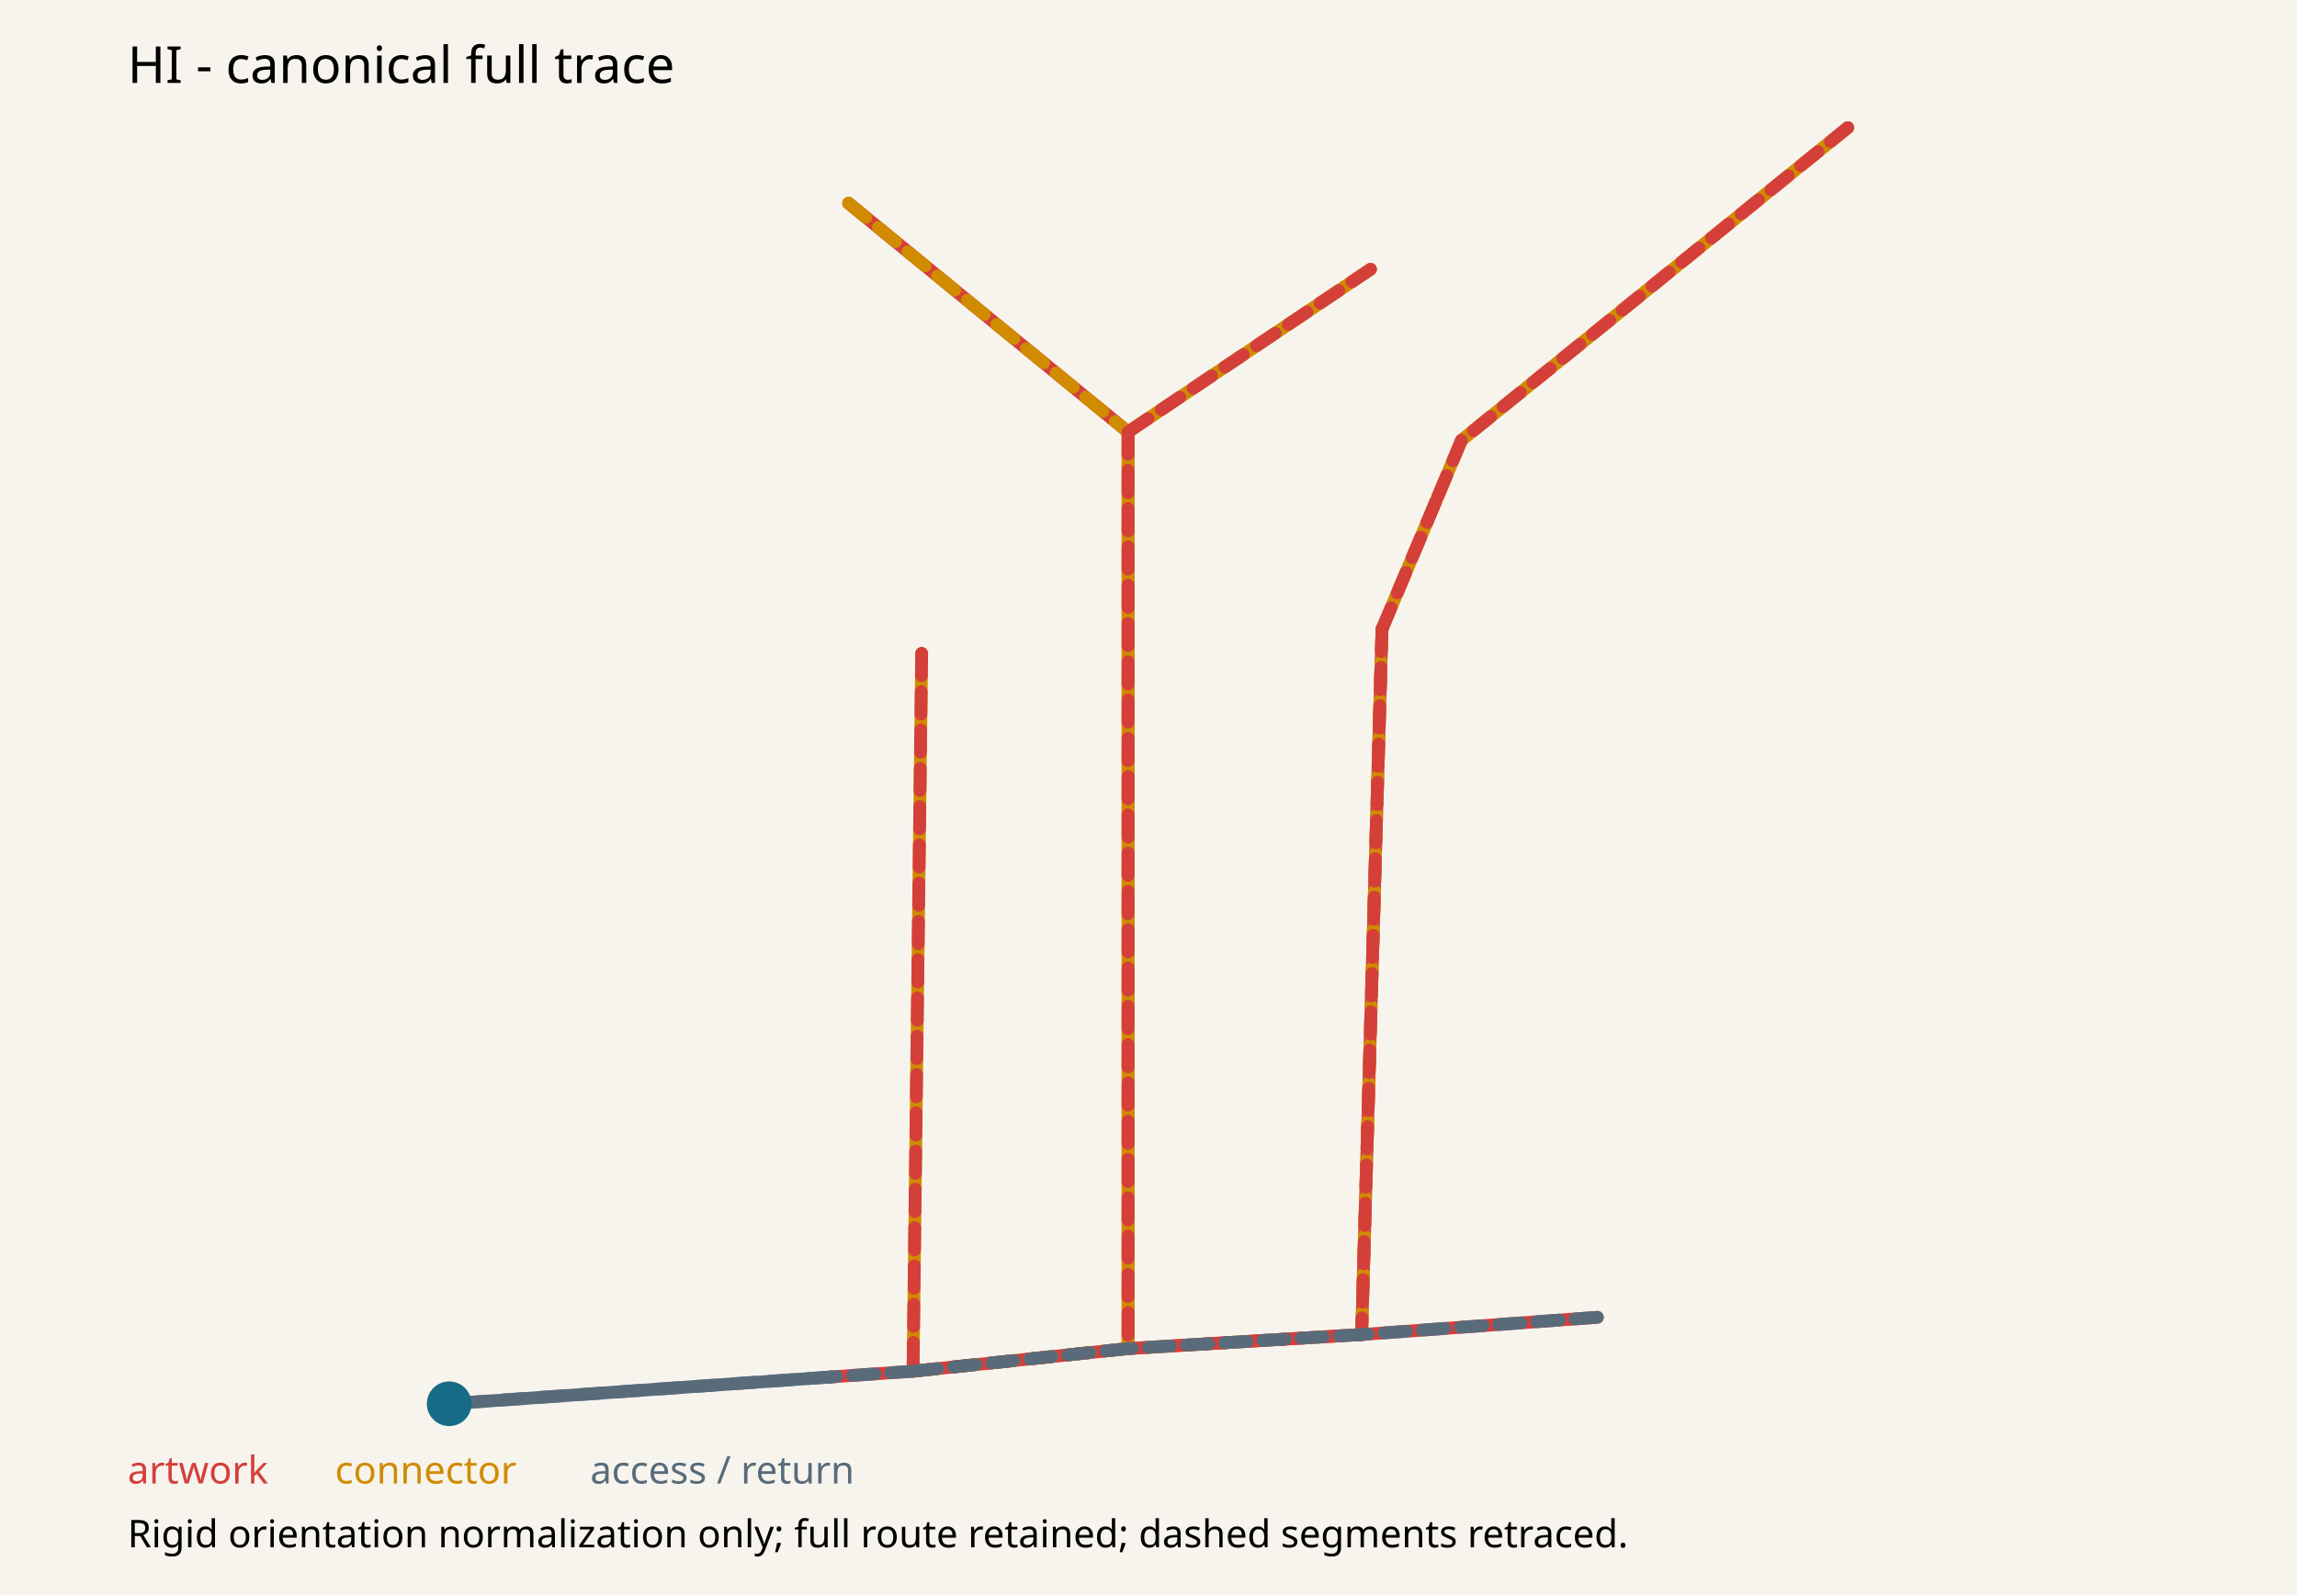
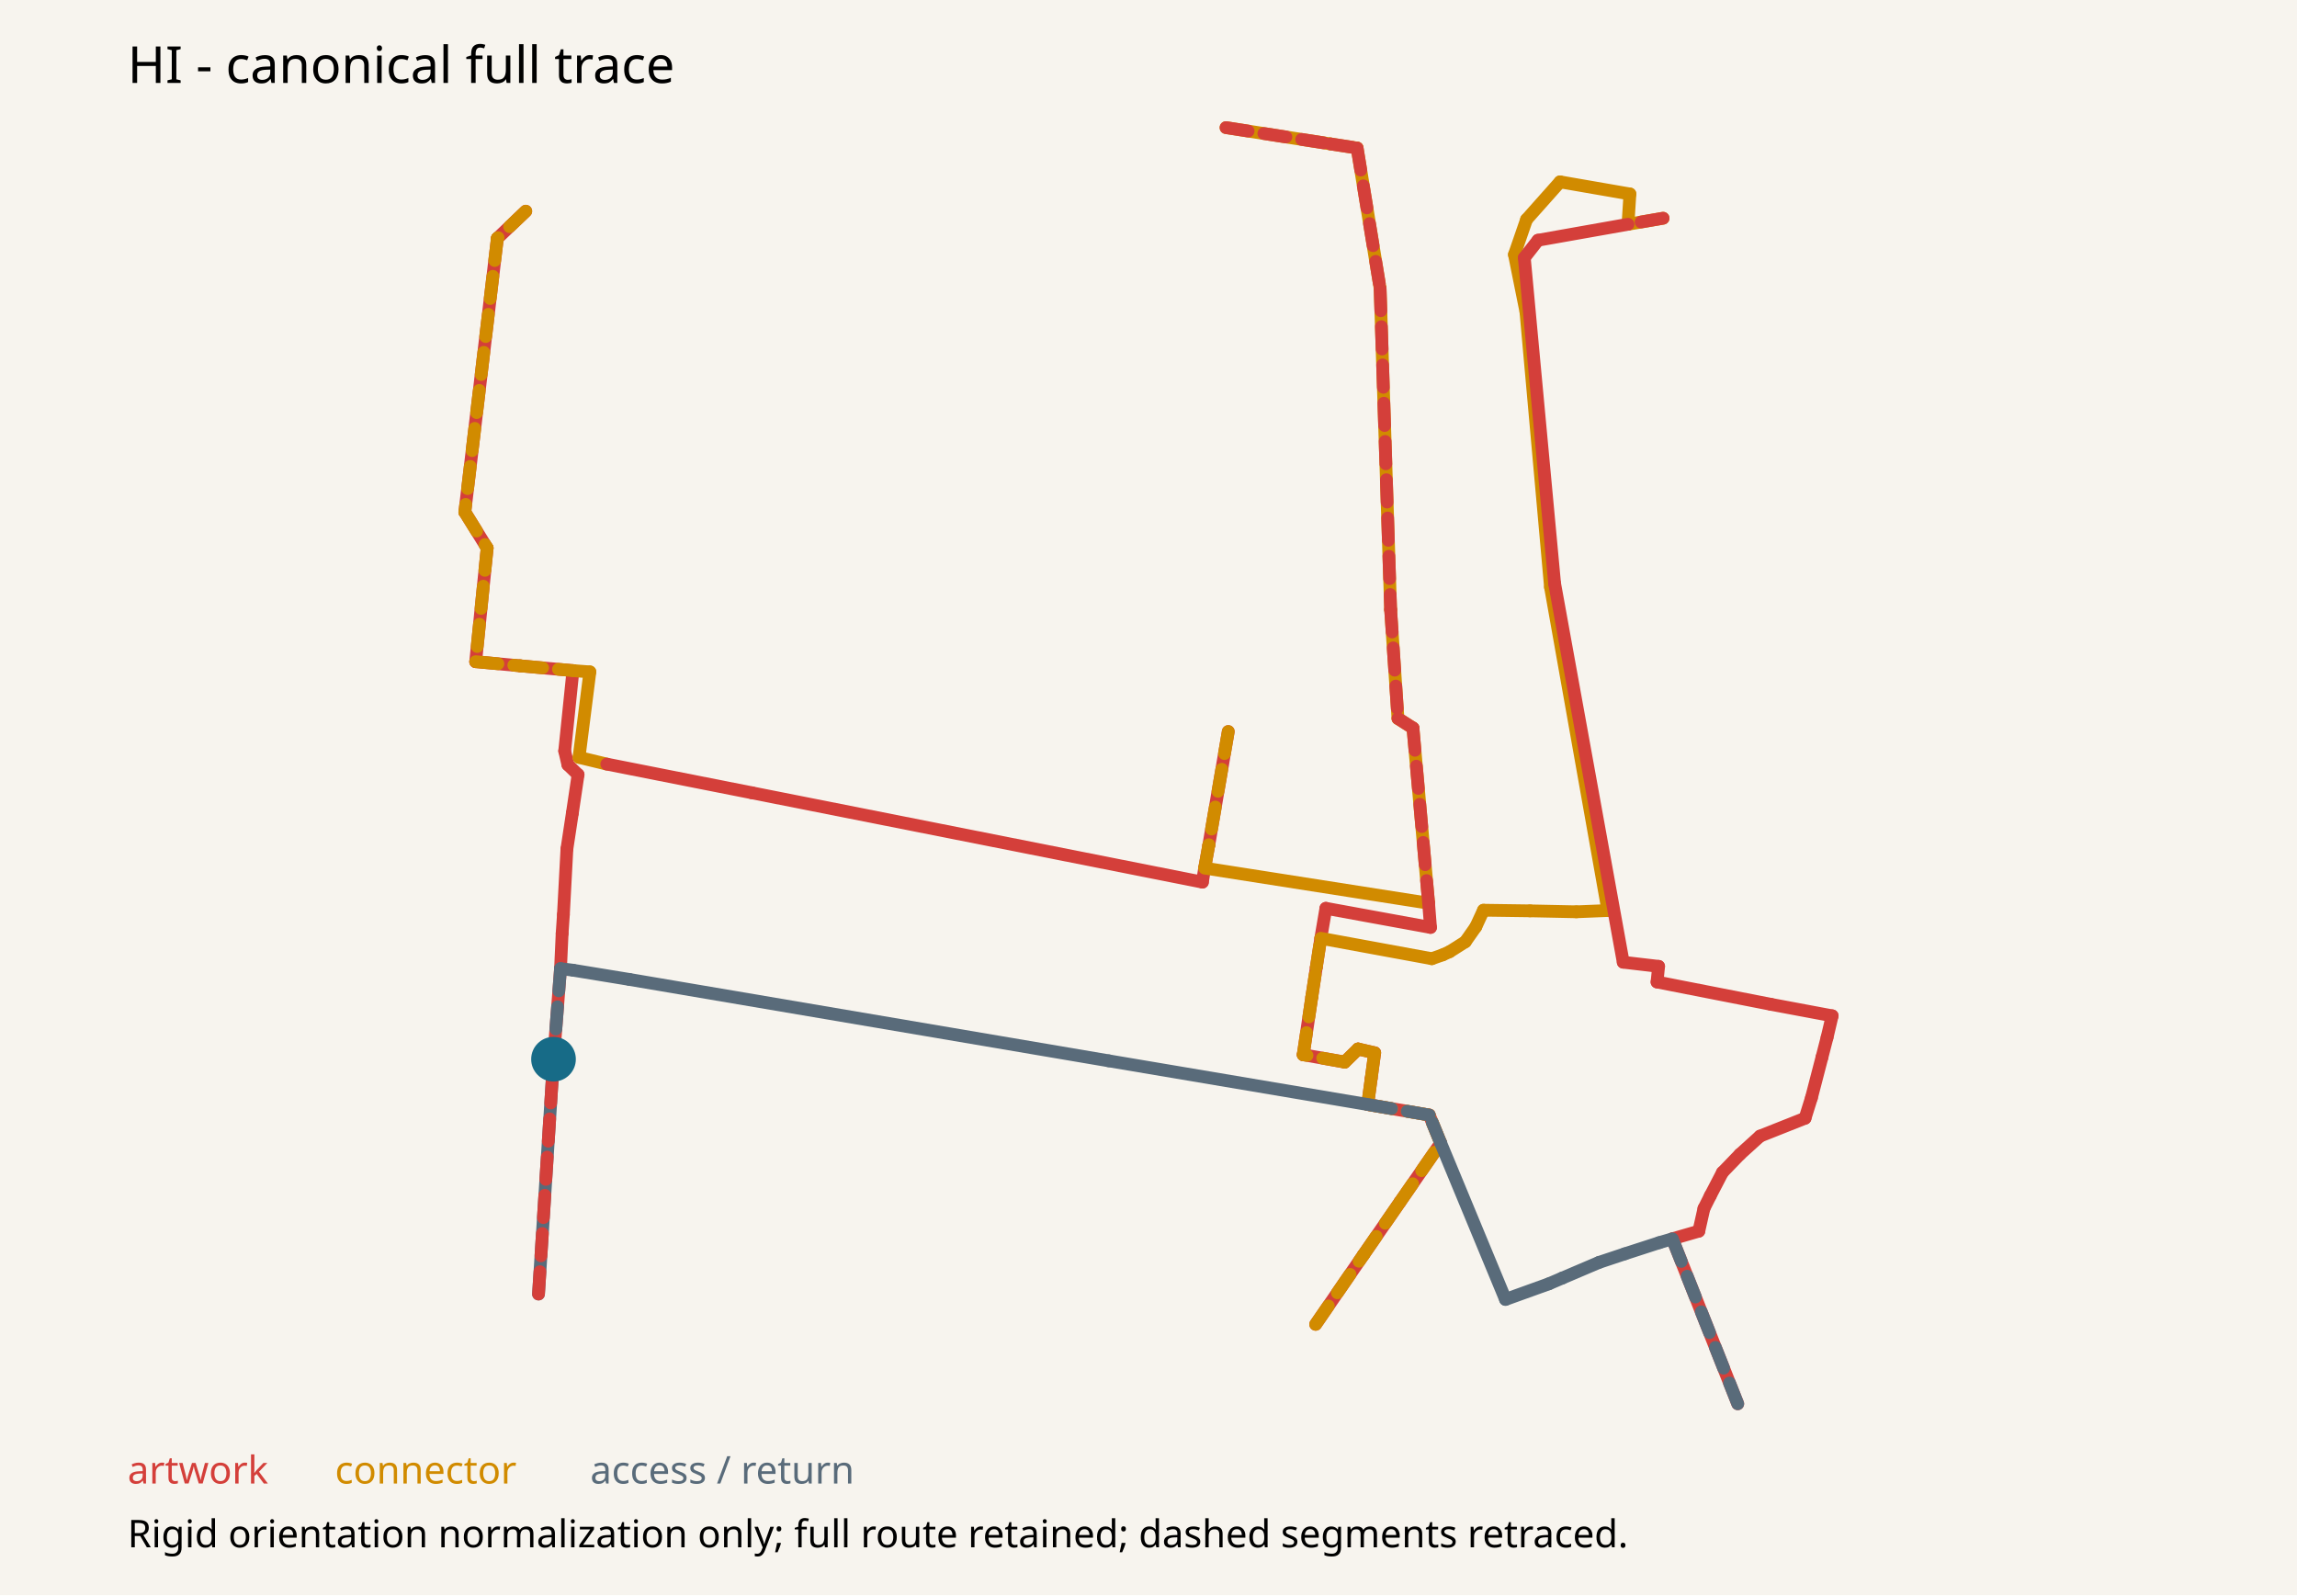
<svg xmlns="http://www.w3.org/2000/svg" width="720" height="500" viewBox="0 0 720 500">
  <rect width="720" height="500" fill="#f7f4ee" />
  <text x="40" y="26" font-family="sans-serif" font-size="16">HI - canonical full trace</text>
-   <polyline points="140.8,440.0 260.4,431.6 286.2,429.8 353.6,422.7 353.6,135.4 266.0,63.7 353.6,135.4 353.6,422.7 286.2,429.8 288.9,204.8 286.2,429.8 353.6,422.7 426.8,418.3 433.2,197.2 426.8,418.3 353.6,422.7 353.6,135.4 429.6,84.4 353.6,135.4 353.6,422.7 426.8,418.3 433.2,197.2 450.0,157.3 458.1,138.0 579.2,40.0 458.1,138.0 450.0,157.3 433.2,197.2 426.8,418.3 500.7,412.9 426.8,418.3 353.6,422.7 286.2,429.8 260.4,431.6 140.8,440.0 " fill="none" stroke="#b8b8b8" stroke-width="2" stroke-linejoin="round" stroke-linecap="round" />
-   <polyline points="140.8,440.0 260.4,431.6 " fill="none" stroke="#596b7a" stroke-width="4" stroke-linejoin="round" stroke-linecap="round" />
-   <polyline points="260.4,431.6 286.2,429.8 " fill="none" stroke="#d43f3a" stroke-width="4" stroke-linejoin="round" stroke-linecap="round" />
-   <polyline points="286.2,429.8 353.6,422.7 " fill="none" stroke="#d43f3a" stroke-width="4" stroke-linejoin="round" stroke-linecap="round" />
-   <polyline points="353.6,422.7 353.6,135.4 " fill="none" stroke="#d43f3a" stroke-width="4" stroke-linejoin="round" stroke-linecap="round" />
-   <polyline points="353.6,135.4 266.0,63.7 " fill="none" stroke="#d43f3a" stroke-width="4" stroke-linejoin="round" stroke-linecap="round" />
-   <polyline points="266.0,63.7 353.6,135.4 " fill="none" stroke="#d18b00" stroke-width="4" stroke-linejoin="round" stroke-linecap="round" stroke-dasharray="7 5" />
-   <polyline points="353.6,135.4 353.6,422.7 " fill="none" stroke="#d18b00" stroke-width="4" stroke-linejoin="round" stroke-linecap="round" stroke-dasharray="7 5" />
-   <polyline points="353.6,422.7 286.2,429.8 " fill="none" stroke="#d18b00" stroke-width="4" stroke-linejoin="round" stroke-linecap="round" stroke-dasharray="7 5" />
-   <polyline points="286.2,429.8 288.9,204.8 " fill="none" stroke="#d18b00" stroke-width="4" stroke-linejoin="round" stroke-linecap="round" />
-   <polyline points="288.9,204.8 286.2,429.8 " fill="none" stroke="#d43f3a" stroke-width="4" stroke-linejoin="round" stroke-linecap="round" stroke-dasharray="7 5" />
-   <polyline points="286.2,429.8 353.6,422.7 " fill="none" stroke="#d43f3a" stroke-width="4" stroke-linejoin="round" stroke-linecap="round" stroke-dasharray="7 5" />
-   <polyline points="353.6,422.7 426.8,418.3 " fill="none" stroke="#d43f3a" stroke-width="4" stroke-linejoin="round" stroke-linecap="round" />
-   <polyline points="426.8,418.3 433.2,197.2 " fill="none" stroke="#d43f3a" stroke-width="4" stroke-linejoin="round" stroke-linecap="round" />
-   <polyline points="433.2,197.2 426.8,418.3 " fill="none" stroke="#d18b00" stroke-width="4" stroke-linejoin="round" stroke-linecap="round" stroke-dasharray="7 5" />
-   <polyline points="426.8,418.3 353.6,422.7 " fill="none" stroke="#d18b00" stroke-width="4" stroke-linejoin="round" stroke-linecap="round" stroke-dasharray="7 5" />
-   <polyline points="353.6,422.7 353.6,135.4 " fill="none" stroke="#d18b00" stroke-width="4" stroke-linejoin="round" stroke-linecap="round" stroke-dasharray="7 5" />
-   <polyline points="353.6,135.4 429.6,84.4 " fill="none" stroke="#d18b00" stroke-width="4" stroke-linejoin="round" stroke-linecap="round" />
-   <polyline points="429.6,84.4 353.6,135.4 " fill="none" stroke="#d43f3a" stroke-width="4" stroke-linejoin="round" stroke-linecap="round" stroke-dasharray="7 5" />
-   <polyline points="353.6,135.4 353.6,422.7 " fill="none" stroke="#d43f3a" stroke-width="4" stroke-linejoin="round" stroke-linecap="round" stroke-dasharray="7 5" />
-   <polyline points="353.6,422.7 426.8,418.3 " fill="none" stroke="#d43f3a" stroke-width="4" stroke-linejoin="round" stroke-linecap="round" stroke-dasharray="7 5" />
-   <polyline points="426.8,418.3 433.2,197.2 " fill="none" stroke="#d18b00" stroke-width="4" stroke-linejoin="round" stroke-linecap="round" stroke-dasharray="7 5" />
-   <polyline points="433.2,197.2 450.0,157.3 " fill="none" stroke="#d18b00" stroke-width="4" stroke-linejoin="round" stroke-linecap="round" />
-   <polyline points="450.0,157.3 458.1,138.0 " fill="none" stroke="#d18b00" stroke-width="4" stroke-linejoin="round" stroke-linecap="round" />
-   <polyline points="458.1,138.0 579.2,40.0 " fill="none" stroke="#d18b00" stroke-width="4" stroke-linejoin="round" stroke-linecap="round" />
-   <polyline points="579.2,40.0 458.1,138.0 " fill="none" stroke="#d43f3a" stroke-width="4" stroke-linejoin="round" stroke-linecap="round" stroke-dasharray="7 5" />
-   <polyline points="458.1,138.0 450.0,157.3 " fill="none" stroke="#d43f3a" stroke-width="4" stroke-linejoin="round" stroke-linecap="round" stroke-dasharray="7 5" />
-   <polyline points="450.0,157.3 433.2,197.2 " fill="none" stroke="#d43f3a" stroke-width="4" stroke-linejoin="round" stroke-linecap="round" stroke-dasharray="7 5" />
-   <polyline points="433.2,197.2 426.8,418.3 " fill="none" stroke="#d43f3a" stroke-width="4" stroke-linejoin="round" stroke-linecap="round" stroke-dasharray="7 5" />
-   <polyline points="426.8,418.3 500.7,412.9 " fill="none" stroke="#d43f3a" stroke-width="4" stroke-linejoin="round" stroke-linecap="round" />
-   <polyline points="500.7,412.9 426.8,418.3 " fill="none" stroke="#596b7a" stroke-width="4" stroke-linejoin="round" stroke-linecap="round" stroke-dasharray="7 5" />
-   <polyline points="426.8,418.3 353.6,422.7 " fill="none" stroke="#596b7a" stroke-width="4" stroke-linejoin="round" stroke-linecap="round" stroke-dasharray="7 5" />
-   <polyline points="353.6,422.7 286.2,429.8 " fill="none" stroke="#596b7a" stroke-width="4" stroke-linejoin="round" stroke-linecap="round" stroke-dasharray="7 5" />
-   <polyline points="286.2,429.8 260.4,431.6 " fill="none" stroke="#596b7a" stroke-width="4" stroke-linejoin="round" stroke-linecap="round" stroke-dasharray="7 5" />
-   <polyline points="260.4,431.6 140.8,440.0 " fill="none" stroke="#596b7a" stroke-width="4" stroke-linejoin="round" stroke-linecap="round" stroke-dasharray="7 5" />
-   <circle cx="140.8" cy="440.0" r="7" fill="#176b87" />
+   <polyline points="173.5,332.0 168.8,405.6 173.5,332.0 175.7,303.6 176.2,292.6 176.6,286.7 177.7,266.1 179.4,254.9 181.2,242.8 178.0,239.7 177.0,235.4 179.6,210.2 163.1,208.7 149.1,207.4 152.7,171.8 145.7,160.5 155.9,74.7 164.8,66.2 155.9,74.7 145.7,160.5 152.7,171.8 149.1,207.4 163.1,208.7 179.6,210.2 184.9,210.6 181.5,237.4 190.2,239.5 235.7,248.5 376.9,276.5 377.6,272.1 378.9,264.9 385.0,229.3 378.9,264.9 377.6,272.1 447.8,283.1 442.9,228.2 438.2,225.2 435.9,191.1 432.6,90.4 425.4,46.4 417.0,45.1 384.3,40.0 417.0,45.1 425.4,46.4 432.6,90.4 435.9,191.1 438.2,225.2 442.9,228.2 447.8,283.1 448.4,290.7 415.6,284.7 414.0,294.1 412.6,303.2 411.2,312.4 408.5,330.6 421.5,332.9 425.7,328.8 430.9,330.0 429.8,338.1 428.7,346.2 448.0,349.5 451.6,358.3 438.8,376.8 427.4,393.3 412.4,415.1 427.4,393.3 438.8,376.8 451.6,358.3 448.0,349.5 428.7,346.2 429.8,338.1 430.9,330.0 425.7,328.8 421.5,332.9 408.5,330.6 411.2,312.4 412.6,303.2 414.0,294.1 448.8,300.5 452.2,299.3 454.4,298.3 459.3,295.2 462.6,290.5 465.0,285.3 479.6,285.5 494.1,285.8 504.0,285.4 486.0,184.0 478.3,97.7 474.7,79.8 478.5,68.8 489.0,57.0 510.9,60.8 510.3,70.3 521.3,68.4 510.3,70.3 482.1,75.3 477.8,80.8 487.3,182.9 508.8,301.6 519.9,302.9 519.4,307.8 555.1,314.8 574.3,318.4 572.7,325.2 571.1,331.4 567.8,344.1 565.8,350.5 551.7,356.1 545.4,361.8 539.9,367.5 536.1,374.8 534.1,378.8 532.5,385.9 524.2,388.3 544.7,440.0 524.2,388.3 520.1,389.5 509.3,393.0 501.2,395.7 489.7,400.6 485.5,402.4 471.9,407.3 451.6,358.3 448.0,349.5 428.7,346.2 347.5,332.5 197.3,307.0 179.6,304.1 175.7,303.6 173.5,332.0 " fill="none" stroke="#b8b8b8" stroke-width="2" stroke-linejoin="round" stroke-linecap="round" />
+   <polyline points="173.5,332.0 168.8,405.6 " fill="none" stroke="#596b7a" stroke-width="4" stroke-linejoin="round" stroke-linecap="round" />
+   <polyline points="168.8,405.6 173.5,332.0 " fill="none" stroke="#d43f3a" stroke-width="4" stroke-linejoin="round" stroke-linecap="round" stroke-dasharray="7 5" />
+   <polyline points="173.5,332.0 175.7,303.6 " fill="none" stroke="#d43f3a" stroke-width="4" stroke-linejoin="round" stroke-linecap="round" />
+   <polyline points="175.7,303.6 176.2,292.6 " fill="none" stroke="#d43f3a" stroke-width="4" stroke-linejoin="round" stroke-linecap="round" />
+   <polyline points="176.2,292.6 176.6,286.7 " fill="none" stroke="#d43f3a" stroke-width="4" stroke-linejoin="round" stroke-linecap="round" />
+   <polyline points="176.6,286.7 177.7,266.1 " fill="none" stroke="#d43f3a" stroke-width="4" stroke-linejoin="round" stroke-linecap="round" />
+   <polyline points="177.7,266.1 179.4,254.9 " fill="none" stroke="#d43f3a" stroke-width="4" stroke-linejoin="round" stroke-linecap="round" />
+   <polyline points="179.4,254.9 181.2,242.8 " fill="none" stroke="#d43f3a" stroke-width="4" stroke-linejoin="round" stroke-linecap="round" />
+   <polyline points="181.2,242.8 178.0,239.7 " fill="none" stroke="#d43f3a" stroke-width="4" stroke-linejoin="round" stroke-linecap="round" />
+   <polyline points="178.0,239.7 177.0,235.4 " fill="none" stroke="#d43f3a" stroke-width="4" stroke-linejoin="round" stroke-linecap="round" />
+   <polyline points="177.0,235.4 179.6,210.2 " fill="none" stroke="#d43f3a" stroke-width="4" stroke-linejoin="round" stroke-linecap="round" />
+   <polyline points="179.6,210.2 163.1,208.7 " fill="none" stroke="#d43f3a" stroke-width="4" stroke-linejoin="round" stroke-linecap="round" />
+   <polyline points="163.1,208.7 149.1,207.4 " fill="none" stroke="#d43f3a" stroke-width="4" stroke-linejoin="round" stroke-linecap="round" />
+   <polyline points="149.1,207.4 152.7,171.8 " fill="none" stroke="#d43f3a" stroke-width="4" stroke-linejoin="round" stroke-linecap="round" />
+   <polyline points="152.7,171.8 145.7,160.5 " fill="none" stroke="#d43f3a" stroke-width="4" stroke-linejoin="round" stroke-linecap="round" />
+   <polyline points="145.7,160.5 155.9,74.7 " fill="none" stroke="#d43f3a" stroke-width="4" stroke-linejoin="round" stroke-linecap="round" />
+   <polyline points="155.9,74.7 164.8,66.2 " fill="none" stroke="#d43f3a" stroke-width="4" stroke-linejoin="round" stroke-linecap="round" />
+   <polyline points="164.8,66.2 155.9,74.7 " fill="none" stroke="#d18b00" stroke-width="4" stroke-linejoin="round" stroke-linecap="round" stroke-dasharray="7 5" />
+   <polyline points="155.9,74.7 145.7,160.5 " fill="none" stroke="#d18b00" stroke-width="4" stroke-linejoin="round" stroke-linecap="round" stroke-dasharray="7 5" />
+   <polyline points="145.7,160.5 152.7,171.8 " fill="none" stroke="#d18b00" stroke-width="4" stroke-linejoin="round" stroke-linecap="round" stroke-dasharray="7 5" />
+   <polyline points="152.7,171.8 149.1,207.4 " fill="none" stroke="#d18b00" stroke-width="4" stroke-linejoin="round" stroke-linecap="round" stroke-dasharray="7 5" />
+   <polyline points="149.1,207.4 163.1,208.7 " fill="none" stroke="#d18b00" stroke-width="4" stroke-linejoin="round" stroke-linecap="round" stroke-dasharray="7 5" />
+   <polyline points="163.1,208.7 179.6,210.2 " fill="none" stroke="#d18b00" stroke-width="4" stroke-linejoin="round" stroke-linecap="round" stroke-dasharray="7 5" />
+   <polyline points="179.6,210.2 184.9,210.6 " fill="none" stroke="#d18b00" stroke-width="4" stroke-linejoin="round" stroke-linecap="round" />
+   <polyline points="184.9,210.6 181.5,237.4 " fill="none" stroke="#d18b00" stroke-width="4" stroke-linejoin="round" stroke-linecap="round" />
+   <polyline points="181.5,237.4 190.2,239.5 " fill="none" stroke="#d18b00" stroke-width="4" stroke-linejoin="round" stroke-linecap="round" />
+   <polyline points="190.2,239.5 235.7,248.5 " fill="none" stroke="#d43f3a" stroke-width="4" stroke-linejoin="round" stroke-linecap="round" />
+   <polyline points="235.7,248.5 376.9,276.5 " fill="none" stroke="#d43f3a" stroke-width="4" stroke-linejoin="round" stroke-linecap="round" />
+   <polyline points="376.9,276.5 377.6,272.1 " fill="none" stroke="#d43f3a" stroke-width="4" stroke-linejoin="round" stroke-linecap="round" />
+   <polyline points="377.6,272.1 378.9,264.9 " fill="none" stroke="#d43f3a" stroke-width="4" stroke-linejoin="round" stroke-linecap="round" />
+   <polyline points="378.9,264.9 385.0,229.3 " fill="none" stroke="#d43f3a" stroke-width="4" stroke-linejoin="round" stroke-linecap="round" />
+   <polyline points="385.0,229.3 378.9,264.9 " fill="none" stroke="#d18b00" stroke-width="4" stroke-linejoin="round" stroke-linecap="round" stroke-dasharray="7 5" />
+   <polyline points="378.9,264.9 377.6,272.1 " fill="none" stroke="#d18b00" stroke-width="4" stroke-linejoin="round" stroke-linecap="round" stroke-dasharray="7 5" />
+   <polyline points="377.6,272.1 447.8,283.1 " fill="none" stroke="#d18b00" stroke-width="4" stroke-linejoin="round" stroke-linecap="round" />
+   <polyline points="447.8,283.1 442.9,228.2 " fill="none" stroke="#d18b00" stroke-width="4" stroke-linejoin="round" stroke-linecap="round" />
+   <polyline points="442.9,228.2 438.2,225.2 " fill="none" stroke="#d18b00" stroke-width="4" stroke-linejoin="round" stroke-linecap="round" />
+   <polyline points="438.2,225.2 435.9,191.1 " fill="none" stroke="#d18b00" stroke-width="4" stroke-linejoin="round" stroke-linecap="round" />
+   <polyline points="435.9,191.1 432.6,90.4 " fill="none" stroke="#d18b00" stroke-width="4" stroke-linejoin="round" stroke-linecap="round" />
+   <polyline points="432.6,90.4 425.4,46.4 " fill="none" stroke="#d18b00" stroke-width="4" stroke-linejoin="round" stroke-linecap="round" />
+   <polyline points="425.4,46.4 417.0,45.1 " fill="none" stroke="#d18b00" stroke-width="4" stroke-linejoin="round" stroke-linecap="round" />
+   <polyline points="417.0,45.1 384.3,40.0 " fill="none" stroke="#d18b00" stroke-width="4" stroke-linejoin="round" stroke-linecap="round" />
+   <polyline points="384.3,40.0 417.0,45.1 " fill="none" stroke="#d43f3a" stroke-width="4" stroke-linejoin="round" stroke-linecap="round" stroke-dasharray="7 5" />
+   <polyline points="417.0,45.1 425.4,46.4 " fill="none" stroke="#d43f3a" stroke-width="4" stroke-linejoin="round" stroke-linecap="round" stroke-dasharray="7 5" />
+   <polyline points="425.4,46.4 432.6,90.4 " fill="none" stroke="#d43f3a" stroke-width="4" stroke-linejoin="round" stroke-linecap="round" stroke-dasharray="7 5" />
+   <polyline points="432.6,90.4 435.9,191.1 " fill="none" stroke="#d43f3a" stroke-width="4" stroke-linejoin="round" stroke-linecap="round" stroke-dasharray="7 5" />
+   <polyline points="435.9,191.1 438.2,225.2 " fill="none" stroke="#d43f3a" stroke-width="4" stroke-linejoin="round" stroke-linecap="round" stroke-dasharray="7 5" />
+   <polyline points="438.2,225.2 442.9,228.2 " fill="none" stroke="#d43f3a" stroke-width="4" stroke-linejoin="round" stroke-linecap="round" stroke-dasharray="7 5" />
+   <polyline points="442.9,228.2 447.8,283.1 " fill="none" stroke="#d43f3a" stroke-width="4" stroke-linejoin="round" stroke-linecap="round" stroke-dasharray="7 5" />
+   <polyline points="447.8,283.1 448.4,290.7 " fill="none" stroke="#d43f3a" stroke-width="4" stroke-linejoin="round" stroke-linecap="round" />
+   <polyline points="448.4,290.7 415.6,284.7 " fill="none" stroke="#d43f3a" stroke-width="4" stroke-linejoin="round" stroke-linecap="round" />
+   <polyline points="415.6,284.7 414.0,294.1 " fill="none" stroke="#d43f3a" stroke-width="4" stroke-linejoin="round" stroke-linecap="round" />
+   <polyline points="414.0,294.1 412.6,303.2 " fill="none" stroke="#d43f3a" stroke-width="4" stroke-linejoin="round" stroke-linecap="round" />
+   <polyline points="412.6,303.2 411.2,312.4 " fill="none" stroke="#d43f3a" stroke-width="4" stroke-linejoin="round" stroke-linecap="round" />
+   <polyline points="411.2,312.4 408.5,330.6 " fill="none" stroke="#d43f3a" stroke-width="4" stroke-linejoin="round" stroke-linecap="round" />
+   <polyline points="408.5,330.6 421.5,332.9 " fill="none" stroke="#d43f3a" stroke-width="4" stroke-linejoin="round" stroke-linecap="round" />
+   <polyline points="421.5,332.9 425.7,328.8 " fill="none" stroke="#d43f3a" stroke-width="4" stroke-linejoin="round" stroke-linecap="round" />
+   <polyline points="425.7,328.8 430.9,330.0 " fill="none" stroke="#d43f3a" stroke-width="4" stroke-linejoin="round" stroke-linecap="round" />
+   <polyline points="430.9,330.0 429.8,338.1 " fill="none" stroke="#d43f3a" stroke-width="4" stroke-linejoin="round" stroke-linecap="round" />
+   <polyline points="429.8,338.1 428.7,346.2 " fill="none" stroke="#d43f3a" stroke-width="4" stroke-linejoin="round" stroke-linecap="round" />
+   <polyline points="428.7,346.2 448.0,349.5 " fill="none" stroke="#d43f3a" stroke-width="4" stroke-linejoin="round" stroke-linecap="round" />
+   <polyline points="448.0,349.5 451.6,358.3 " fill="none" stroke="#d43f3a" stroke-width="4" stroke-linejoin="round" stroke-linecap="round" />
+   <polyline points="451.6,358.3 438.8,376.8 " fill="none" stroke="#d43f3a" stroke-width="4" stroke-linejoin="round" stroke-linecap="round" />
+   <polyline points="438.8,376.8 427.4,393.3 " fill="none" stroke="#d43f3a" stroke-width="4" stroke-linejoin="round" stroke-linecap="round" />
+   <polyline points="427.4,393.3 412.4,415.1 " fill="none" stroke="#d43f3a" stroke-width="4" stroke-linejoin="round" stroke-linecap="round" />
+   <polyline points="412.4,415.1 427.4,393.3 " fill="none" stroke="#d18b00" stroke-width="4" stroke-linejoin="round" stroke-linecap="round" stroke-dasharray="7 5" />
+   <polyline points="427.4,393.3 438.8,376.8 " fill="none" stroke="#d18b00" stroke-width="4" stroke-linejoin="round" stroke-linecap="round" stroke-dasharray="7 5" />
+   <polyline points="438.8,376.8 451.6,358.3 " fill="none" stroke="#d18b00" stroke-width="4" stroke-linejoin="round" stroke-linecap="round" stroke-dasharray="7 5" />
+   <polyline points="451.6,358.3 448.0,349.5 " fill="none" stroke="#d18b00" stroke-width="4" stroke-linejoin="round" stroke-linecap="round" stroke-dasharray="7 5" />
+   <polyline points="448.0,349.5 428.7,346.2 " fill="none" stroke="#d18b00" stroke-width="4" stroke-linejoin="round" stroke-linecap="round" stroke-dasharray="7 5" />
+   <polyline points="428.7,346.2 429.8,338.1 " fill="none" stroke="#d18b00" stroke-width="4" stroke-linejoin="round" stroke-linecap="round" stroke-dasharray="7 5" />
+   <polyline points="429.8,338.1 430.9,330.0 " fill="none" stroke="#d18b00" stroke-width="4" stroke-linejoin="round" stroke-linecap="round" stroke-dasharray="7 5" />
+   <polyline points="430.9,330.0 425.7,328.8 " fill="none" stroke="#d18b00" stroke-width="4" stroke-linejoin="round" stroke-linecap="round" stroke-dasharray="7 5" />
+   <polyline points="425.7,328.8 421.5,332.9 " fill="none" stroke="#d18b00" stroke-width="4" stroke-linejoin="round" stroke-linecap="round" stroke-dasharray="7 5" />
+   <polyline points="421.5,332.9 408.5,330.6 " fill="none" stroke="#d18b00" stroke-width="4" stroke-linejoin="round" stroke-linecap="round" stroke-dasharray="7 5" />
+   <polyline points="408.5,330.6 411.2,312.4 " fill="none" stroke="#d18b00" stroke-width="4" stroke-linejoin="round" stroke-linecap="round" stroke-dasharray="7 5" />
+   <polyline points="411.2,312.4 412.6,303.2 " fill="none" stroke="#d18b00" stroke-width="4" stroke-linejoin="round" stroke-linecap="round" stroke-dasharray="7 5" />
+   <polyline points="412.6,303.2 414.0,294.1 " fill="none" stroke="#d18b00" stroke-width="4" stroke-linejoin="round" stroke-linecap="round" stroke-dasharray="7 5" />
+   <polyline points="414.0,294.1 448.8,300.5 " fill="none" stroke="#d18b00" stroke-width="4" stroke-linejoin="round" stroke-linecap="round" />
+   <polyline points="448.8,300.5 452.2,299.3 " fill="none" stroke="#d18b00" stroke-width="4" stroke-linejoin="round" stroke-linecap="round" />
+   <polyline points="452.2,299.3 454.4,298.3 " fill="none" stroke="#d18b00" stroke-width="4" stroke-linejoin="round" stroke-linecap="round" />
+   <polyline points="454.4,298.3 459.3,295.2 " fill="none" stroke="#d18b00" stroke-width="4" stroke-linejoin="round" stroke-linecap="round" />
+   <polyline points="459.3,295.2 462.6,290.5 " fill="none" stroke="#d18b00" stroke-width="4" stroke-linejoin="round" stroke-linecap="round" />
+   <polyline points="462.6,290.5 465.0,285.3 " fill="none" stroke="#d18b00" stroke-width="4" stroke-linejoin="round" stroke-linecap="round" />
+   <polyline points="465.0,285.3 479.6,285.5 " fill="none" stroke="#d18b00" stroke-width="4" stroke-linejoin="round" stroke-linecap="round" />
+   <polyline points="479.6,285.5 494.1,285.8 " fill="none" stroke="#d18b00" stroke-width="4" stroke-linejoin="round" stroke-linecap="round" />
+   <polyline points="494.1,285.8 504.0,285.4 " fill="none" stroke="#d18b00" stroke-width="4" stroke-linejoin="round" stroke-linecap="round" />
+   <polyline points="504.0,285.4 486.0,184.0 " fill="none" stroke="#d18b00" stroke-width="4" stroke-linejoin="round" stroke-linecap="round" />
+   <polyline points="486.0,184.0 478.3,97.7 " fill="none" stroke="#d18b00" stroke-width="4" stroke-linejoin="round" stroke-linecap="round" />
+   <polyline points="478.3,97.7 474.7,79.8 " fill="none" stroke="#d18b00" stroke-width="4" stroke-linejoin="round" stroke-linecap="round" />
+   <polyline points="474.7,79.8 478.5,68.8 " fill="none" stroke="#d18b00" stroke-width="4" stroke-linejoin="round" stroke-linecap="round" />
+   <polyline points="478.5,68.8 489.0,57.0 " fill="none" stroke="#d18b00" stroke-width="4" stroke-linejoin="round" stroke-linecap="round" />
+   <polyline points="489.0,57.0 510.9,60.8 " fill="none" stroke="#d18b00" stroke-width="4" stroke-linejoin="round" stroke-linecap="round" />
+   <polyline points="510.9,60.8 510.3,70.3 " fill="none" stroke="#d18b00" stroke-width="4" stroke-linejoin="round" stroke-linecap="round" />
+   <polyline points="510.3,70.3 521.3,68.4 " fill="none" stroke="#d18b00" stroke-width="4" stroke-linejoin="round" stroke-linecap="round" />
+   <polyline points="521.3,68.4 510.3,70.3 " fill="none" stroke="#d43f3a" stroke-width="4" stroke-linejoin="round" stroke-linecap="round" stroke-dasharray="7 5" />
+   <polyline points="510.3,70.3 482.1,75.3 " fill="none" stroke="#d43f3a" stroke-width="4" stroke-linejoin="round" stroke-linecap="round" />
+   <polyline points="482.1,75.3 477.8,80.8 " fill="none" stroke="#d43f3a" stroke-width="4" stroke-linejoin="round" stroke-linecap="round" />
+   <polyline points="477.8,80.8 487.3,182.9 " fill="none" stroke="#d43f3a" stroke-width="4" stroke-linejoin="round" stroke-linecap="round" />
+   <polyline points="487.3,182.9 508.8,301.6 " fill="none" stroke="#d43f3a" stroke-width="4" stroke-linejoin="round" stroke-linecap="round" />
+   <polyline points="508.8,301.6 519.9,302.9 " fill="none" stroke="#d43f3a" stroke-width="4" stroke-linejoin="round" stroke-linecap="round" />
+   <polyline points="519.9,302.9 519.4,307.8 " fill="none" stroke="#d43f3a" stroke-width="4" stroke-linejoin="round" stroke-linecap="round" />
+   <polyline points="519.4,307.8 555.1,314.8 " fill="none" stroke="#d43f3a" stroke-width="4" stroke-linejoin="round" stroke-linecap="round" />
+   <polyline points="555.1,314.8 574.3,318.4 " fill="none" stroke="#d43f3a" stroke-width="4" stroke-linejoin="round" stroke-linecap="round" />
+   <polyline points="574.3,318.4 572.7,325.2 " fill="none" stroke="#d43f3a" stroke-width="4" stroke-linejoin="round" stroke-linecap="round" />
+   <polyline points="572.7,325.2 571.1,331.4 " fill="none" stroke="#d43f3a" stroke-width="4" stroke-linejoin="round" stroke-linecap="round" />
+   <polyline points="571.1,331.4 567.8,344.1 " fill="none" stroke="#d43f3a" stroke-width="4" stroke-linejoin="round" stroke-linecap="round" />
+   <polyline points="567.8,344.1 565.8,350.5 " fill="none" stroke="#d43f3a" stroke-width="4" stroke-linejoin="round" stroke-linecap="round" />
+   <polyline points="565.8,350.5 551.7,356.1 " fill="none" stroke="#d43f3a" stroke-width="4" stroke-linejoin="round" stroke-linecap="round" />
+   <polyline points="551.7,356.1 545.4,361.8 " fill="none" stroke="#d43f3a" stroke-width="4" stroke-linejoin="round" stroke-linecap="round" />
+   <polyline points="545.4,361.8 539.9,367.5 " fill="none" stroke="#d43f3a" stroke-width="4" stroke-linejoin="round" stroke-linecap="round" />
+   <polyline points="539.9,367.5 536.1,374.8 " fill="none" stroke="#d43f3a" stroke-width="4" stroke-linejoin="round" stroke-linecap="round" />
+   <polyline points="536.1,374.8 534.1,378.8 " fill="none" stroke="#d43f3a" stroke-width="4" stroke-linejoin="round" stroke-linecap="round" />
+   <polyline points="534.1,378.8 532.5,385.9 " fill="none" stroke="#d43f3a" stroke-width="4" stroke-linejoin="round" stroke-linecap="round" />
+   <polyline points="532.5,385.9 524.2,388.3 " fill="none" stroke="#d43f3a" stroke-width="4" stroke-linejoin="round" stroke-linecap="round" />
+   <polyline points="524.2,388.3 544.7,440.0 " fill="none" stroke="#d43f3a" stroke-width="4" stroke-linejoin="round" stroke-linecap="round" />
+   <polyline points="544.7,440.0 524.2,388.3 " fill="none" stroke="#596b7a" stroke-width="4" stroke-linejoin="round" stroke-linecap="round" stroke-dasharray="7 5" />
+   <polyline points="524.2,388.3 520.1,389.5 " fill="none" stroke="#596b7a" stroke-width="4" stroke-linejoin="round" stroke-linecap="round" />
+   <polyline points="520.1,389.5 509.3,393.0 " fill="none" stroke="#596b7a" stroke-width="4" stroke-linejoin="round" stroke-linecap="round" />
+   <polyline points="509.3,393.0 501.2,395.7 " fill="none" stroke="#596b7a" stroke-width="4" stroke-linejoin="round" stroke-linecap="round" />
+   <polyline points="501.2,395.7 489.7,400.6 " fill="none" stroke="#596b7a" stroke-width="4" stroke-linejoin="round" stroke-linecap="round" />
+   <polyline points="489.7,400.6 485.5,402.4 " fill="none" stroke="#596b7a" stroke-width="4" stroke-linejoin="round" stroke-linecap="round" />
+   <polyline points="485.5,402.4 471.9,407.3 " fill="none" stroke="#596b7a" stroke-width="4" stroke-linejoin="round" stroke-linecap="round" />
+   <polyline points="471.9,407.3 451.6,358.3 " fill="none" stroke="#596b7a" stroke-width="4" stroke-linejoin="round" stroke-linecap="round" />
+   <polyline points="451.6,358.3 448.0,349.5 " fill="none" stroke="#596b7a" stroke-width="4" stroke-linejoin="round" stroke-linecap="round" stroke-dasharray="7 5" />
+   <polyline points="448.0,349.5 428.7,346.2 " fill="none" stroke="#596b7a" stroke-width="4" stroke-linejoin="round" stroke-linecap="round" stroke-dasharray="7 5" />
+   <polyline points="428.7,346.2 347.5,332.5 " fill="none" stroke="#596b7a" stroke-width="4" stroke-linejoin="round" stroke-linecap="round" />
+   <polyline points="347.5,332.5 197.3,307.0 " fill="none" stroke="#596b7a" stroke-width="4" stroke-linejoin="round" stroke-linecap="round" />
+   <polyline points="197.3,307.0 179.6,304.1 " fill="none" stroke="#596b7a" stroke-width="4" stroke-linejoin="round" stroke-linecap="round" />
+   <polyline points="179.6,304.1 175.7,303.6 " fill="none" stroke="#596b7a" stroke-width="4" stroke-linejoin="round" stroke-linecap="round" />
+   <polyline points="175.7,303.6 173.5,332.0 " fill="none" stroke="#596b7a" stroke-width="4" stroke-linejoin="round" stroke-linecap="round" stroke-dasharray="7 5" />
+   <circle cx="173.5" cy="332.0" r="7" fill="#176b87" />
  <text x="40" y="465" font-family="sans-serif" font-size="12" fill="#d43f3a">artwork</text>
  <text x="105" y="465" font-family="sans-serif" font-size="12" fill="#d18b00">connector</text>
  <text x="185" y="465" font-family="sans-serif" font-size="12" fill="#596b7a">access / return</text>
  <text x="40" y="485" font-family="sans-serif" font-size="12">Rigid orientation normalization only; full route retained; dashed segments retraced.</text>
</svg>
